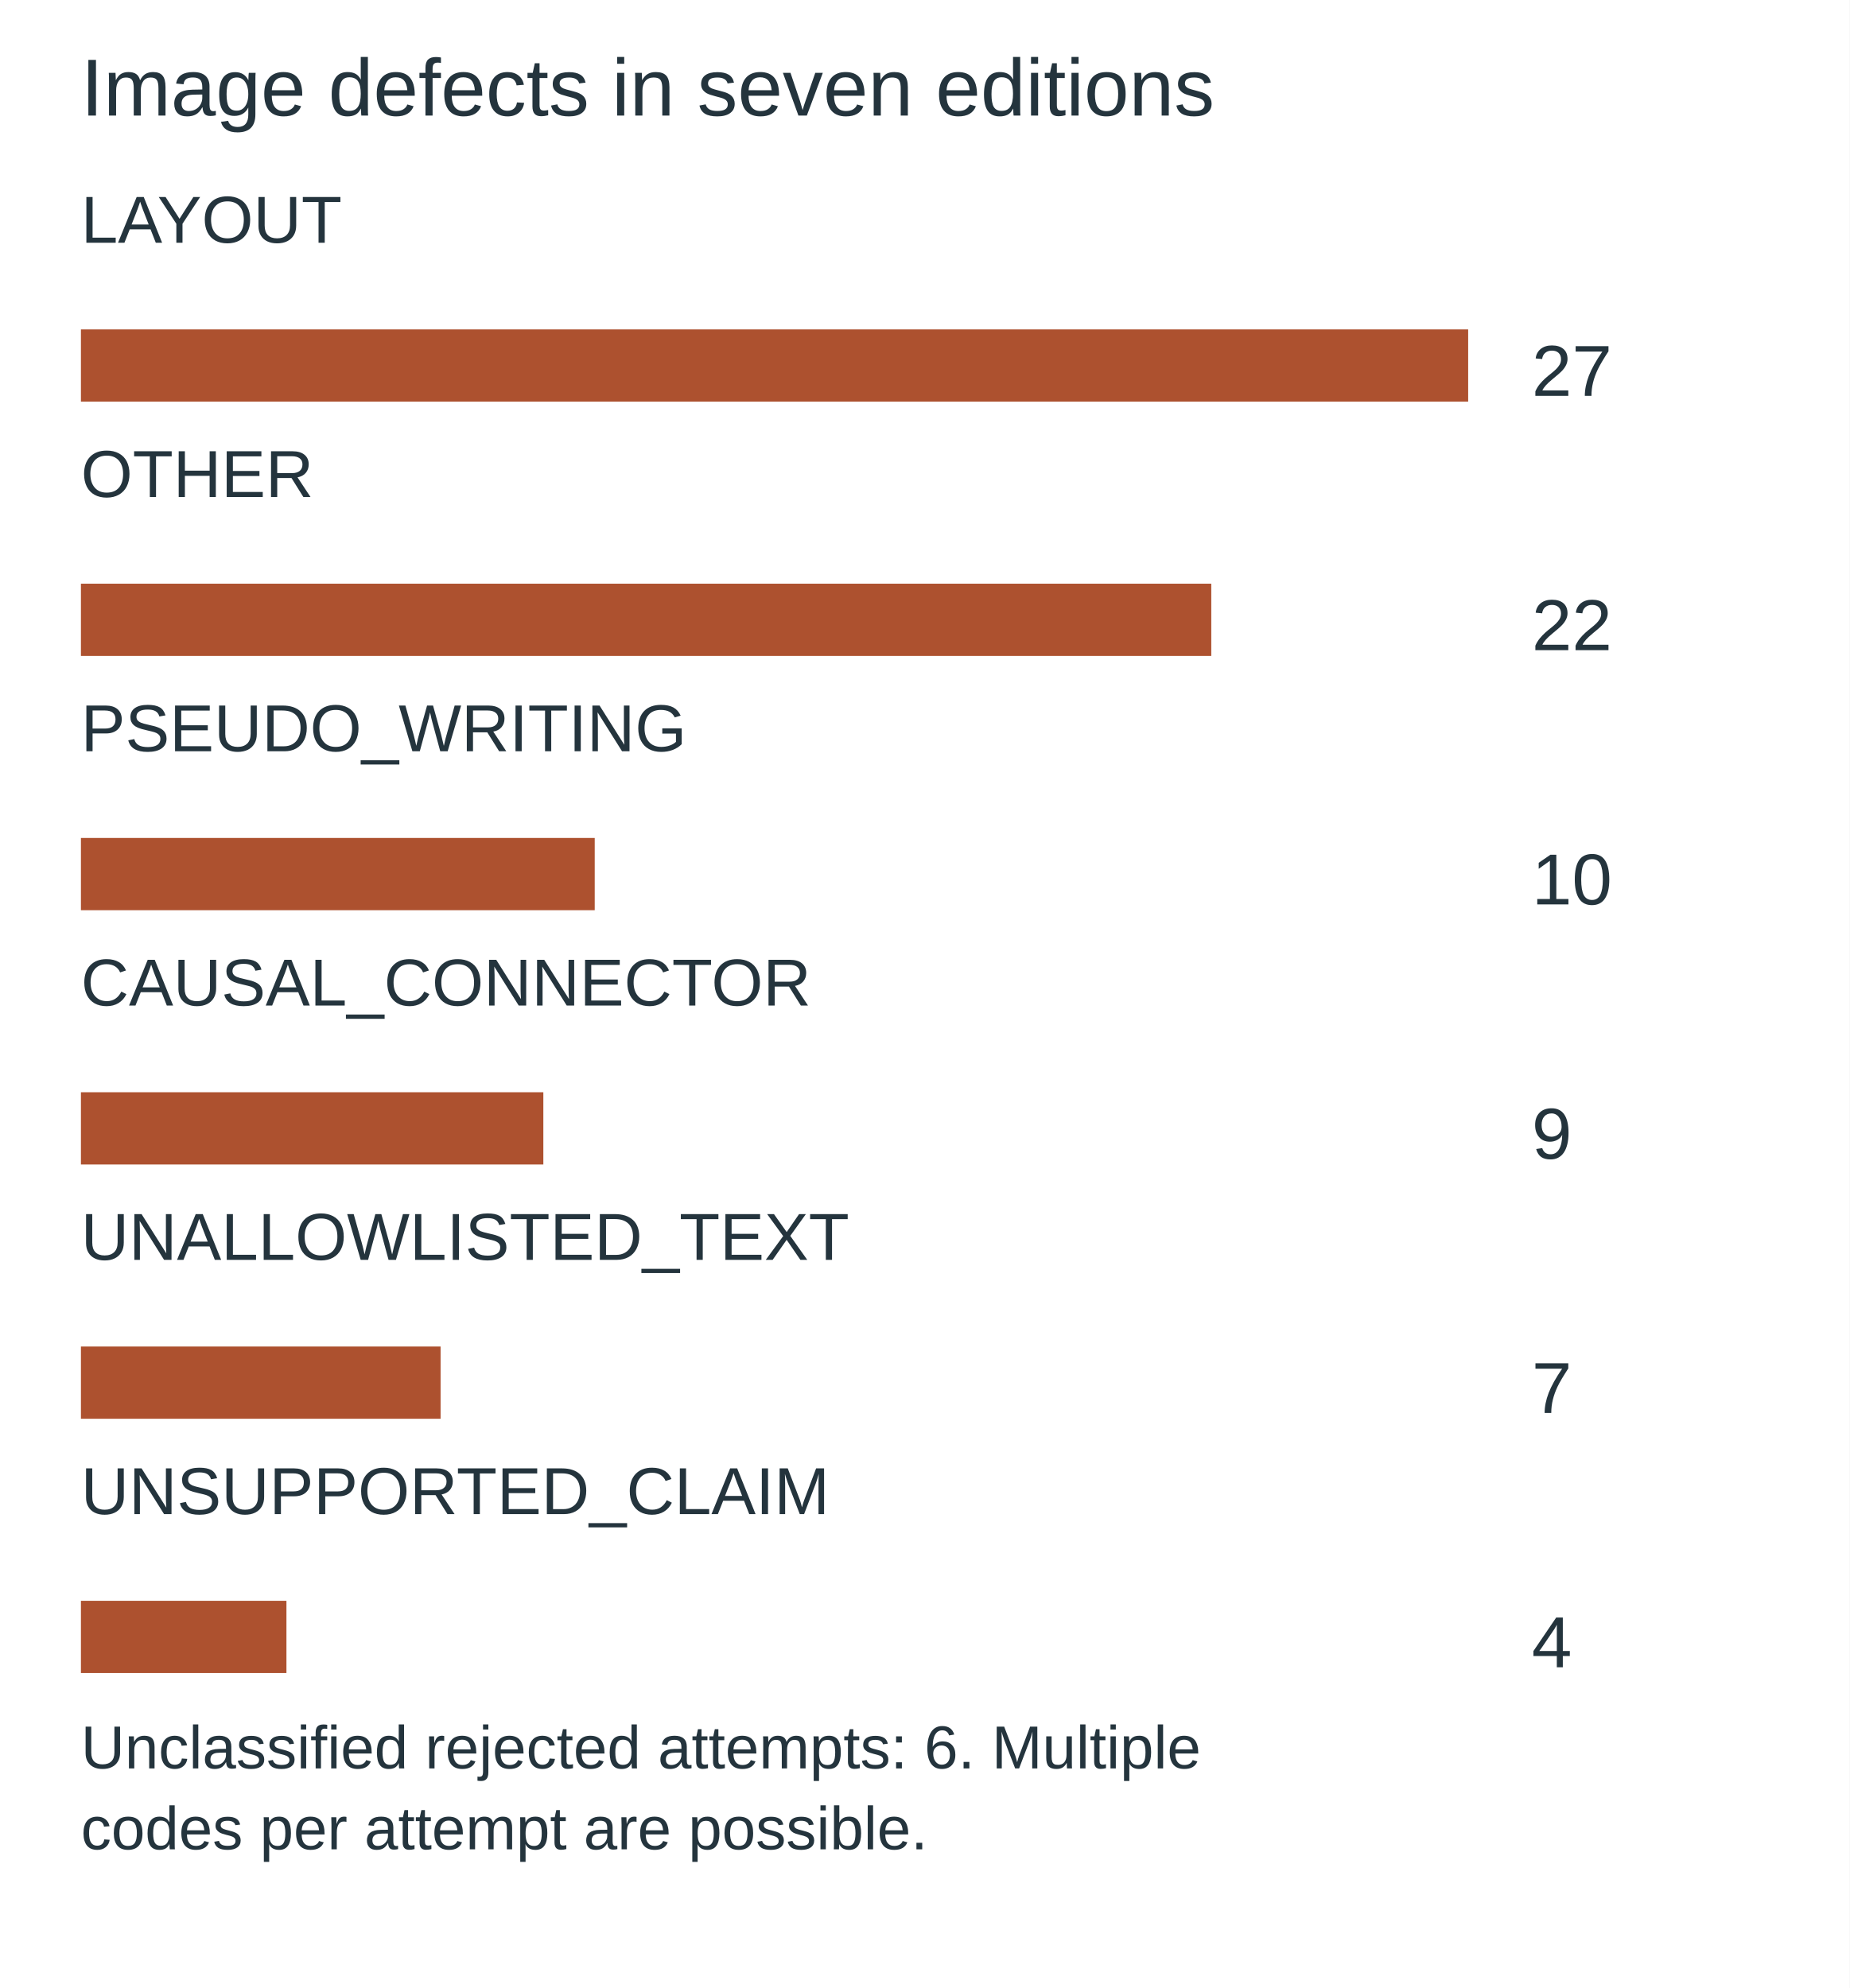
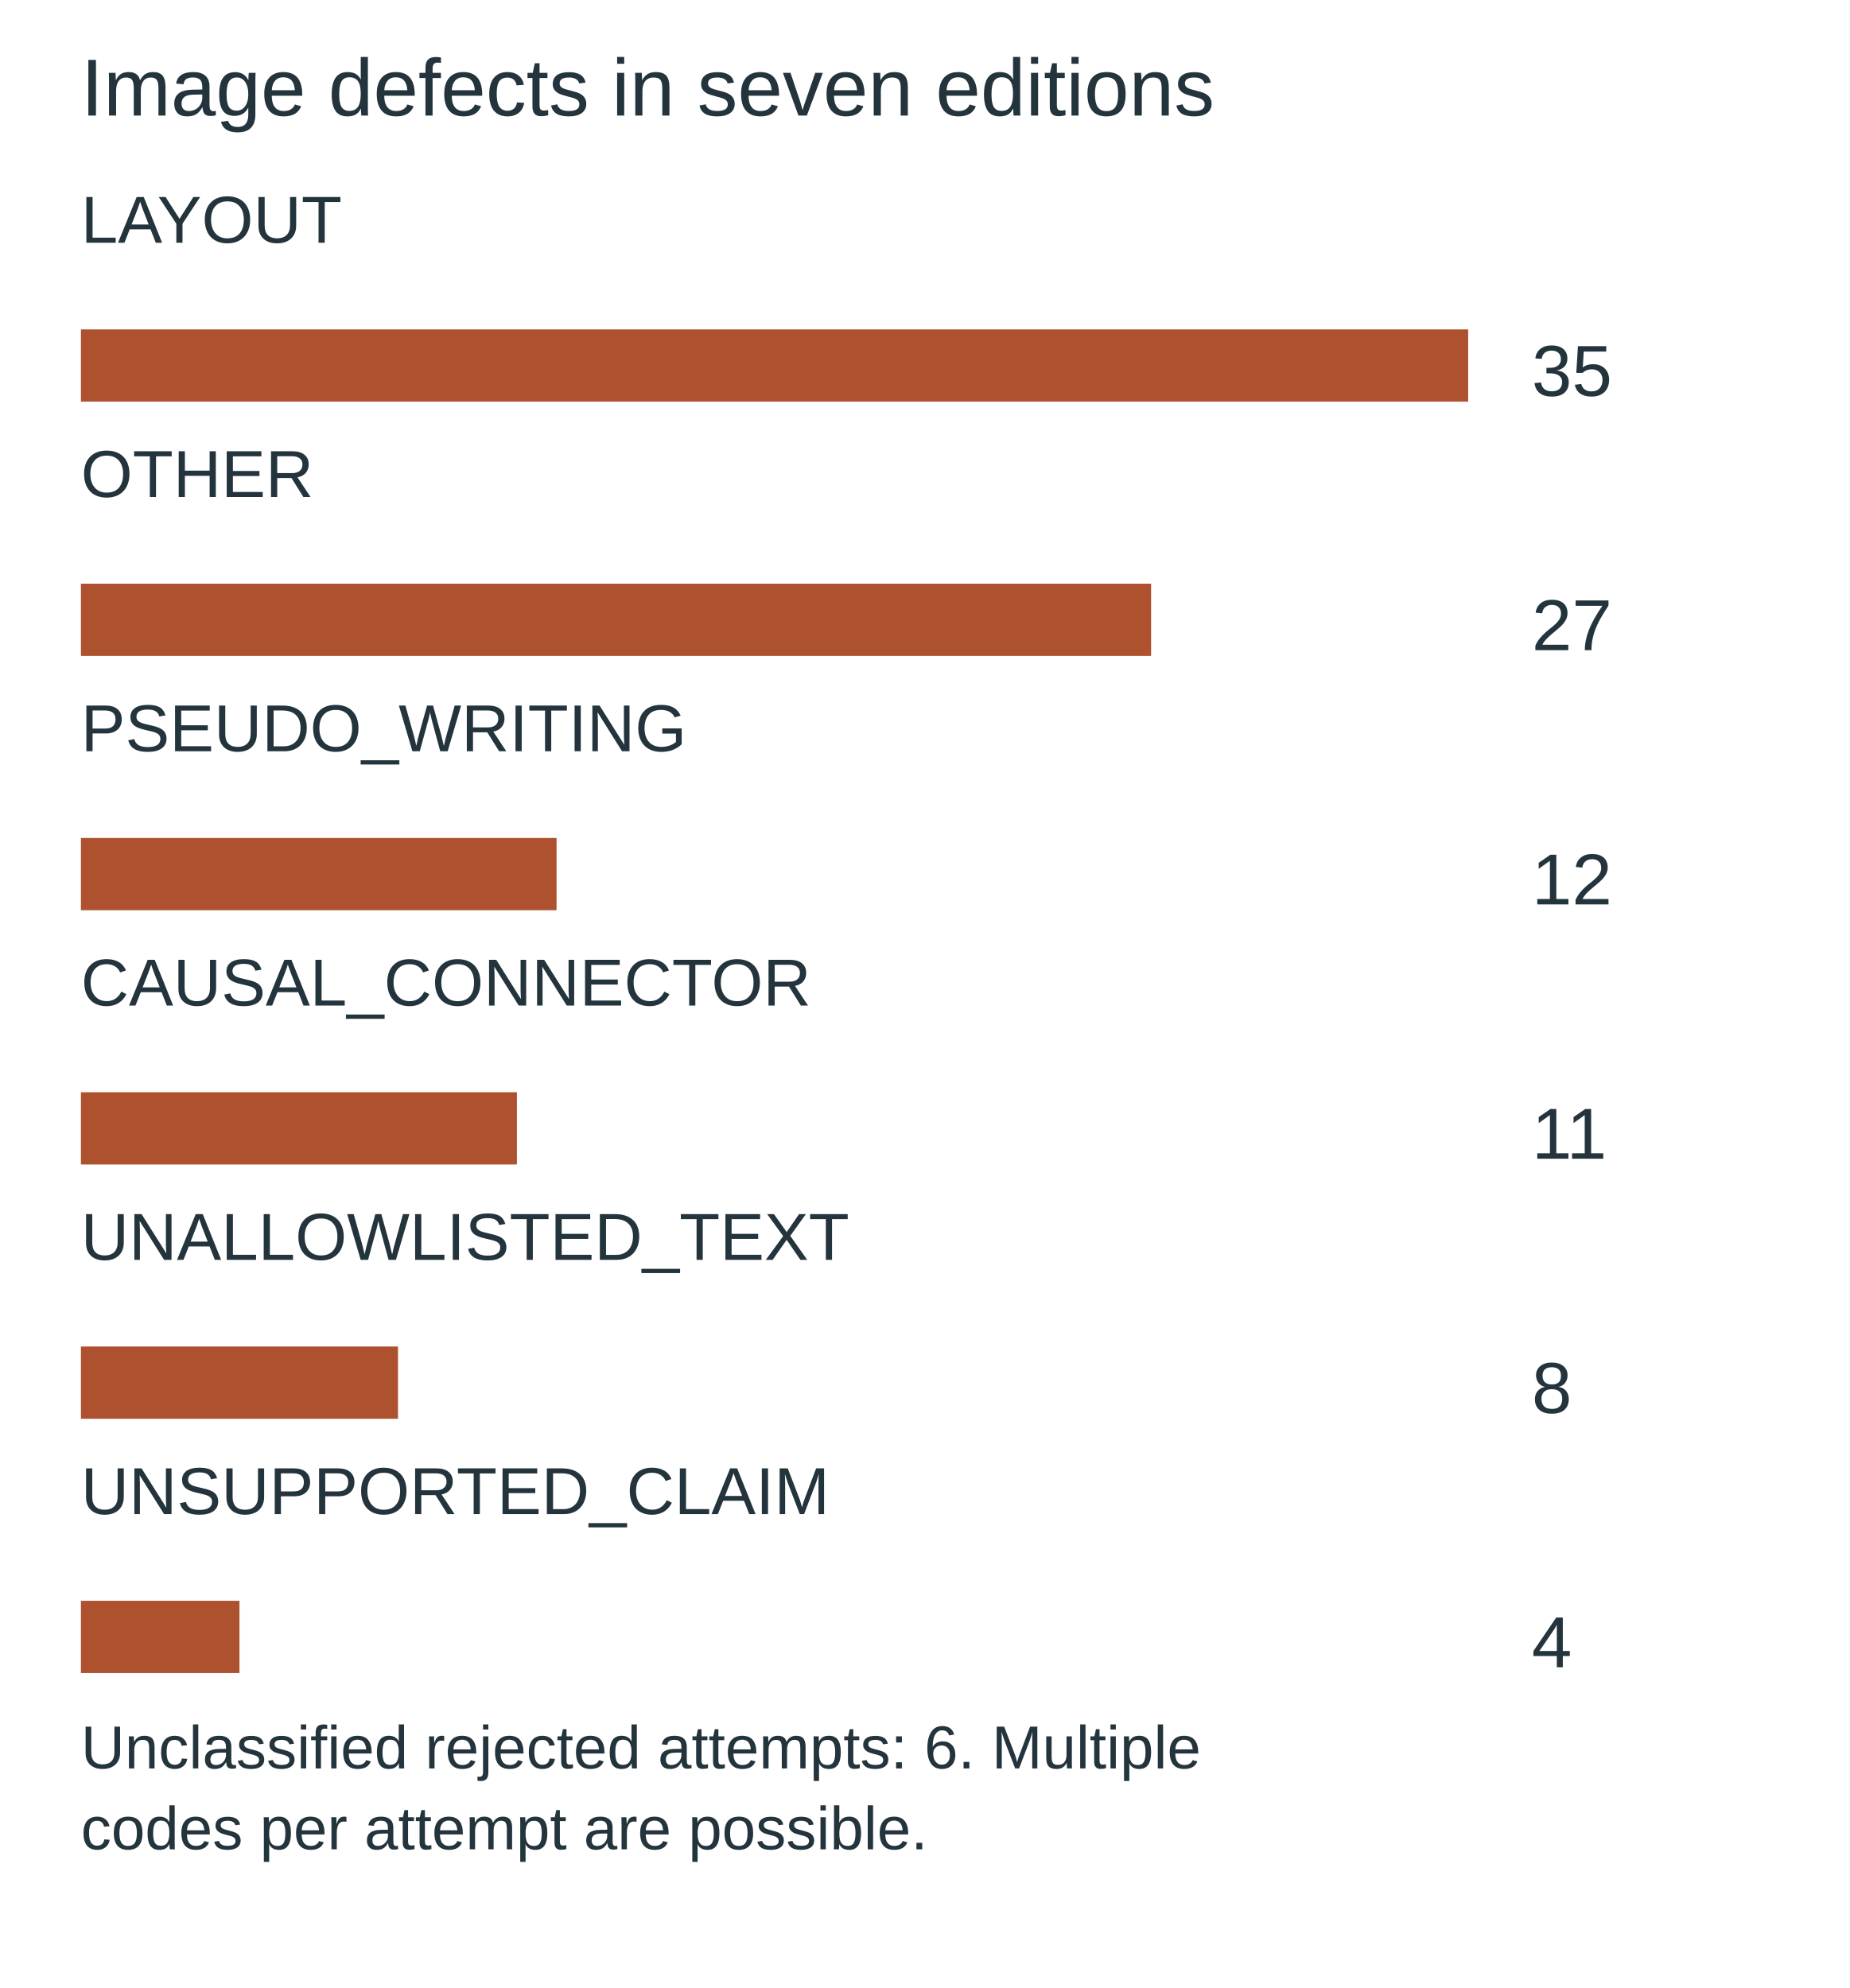
<svg xmlns="http://www.w3.org/2000/svg" width="640" height="688" viewBox="0 0 640 688" role="img" aria-label="Image defects in seven editions">
  <rect width="640" height="688" fill="white" />
  <g font-family="Arial,sans-serif" fill="#24343d">
    <text x="28" y="40" font-size="28">Image defects in seven editions</text>
    <text x="28" y="84" font-size="23">LAYOUT</text>
    <rect x="28" y="114" width="480" height="25" fill="#ad512f" />
-     <text x="530" y="137" font-size="25">27</text>
+     <text x="530" y="137" font-size="25">35</text>
    <text x="28" y="172" font-size="23">OTHER</text>
-     <rect x="28" y="202" width="391.111" height="25" fill="#ad512f" />
-     <text x="530" y="225" font-size="25">22</text>
+     <rect x="28" y="202" width="370.286" height="25" fill="#ad512f" />
+     <text x="530" y="225" font-size="25">27</text>
    <text x="28" y="260" font-size="23">PSEUDO_WRITING</text>
-     <rect x="28" y="290" width="177.778" height="25" fill="#ad512f" />
-     <text x="530" y="313" font-size="25">10</text>
+     <rect x="28" y="290" width="164.571" height="25" fill="#ad512f" />
+     <text x="530" y="313" font-size="25">12</text>
    <text x="28" y="348" font-size="23">CAUSAL_CONNECTOR</text>
-     <rect x="28" y="378" width="160" height="25" fill="#ad512f" />
-     <text x="530" y="401" font-size="25">9</text>
+     <rect x="28" y="378" width="150.857" height="25" fill="#ad512f" />
+     <text x="530" y="401" font-size="25">11</text>
    <text x="28" y="436" font-size="23">UNALLOWLISTED_TEXT</text>
-     <rect x="28" y="466" width="124.444" height="25" fill="#ad512f" />
-     <text x="530" y="489" font-size="25">7</text>
+     <rect x="28" y="466" width="109.714" height="25" fill="#ad512f" />
+     <text x="530" y="489" font-size="25">8</text>
    <text x="28" y="524" font-size="23">UNSUPPORTED_CLAIM</text>
-     <rect x="28" y="554" width="71.111" height="25" fill="#ad512f" />
+     <rect x="28" y="554" width="54.857" height="25" fill="#ad512f" />
    <text x="530" y="577" font-size="25">4</text>
    <text x="28" y="612" font-size="21">Unclassified rejected attempts: 6. Multiple</text>
    <text x="28" y="640" font-size="21">codes per attempt are possible.</text>
  </g>
</svg>
